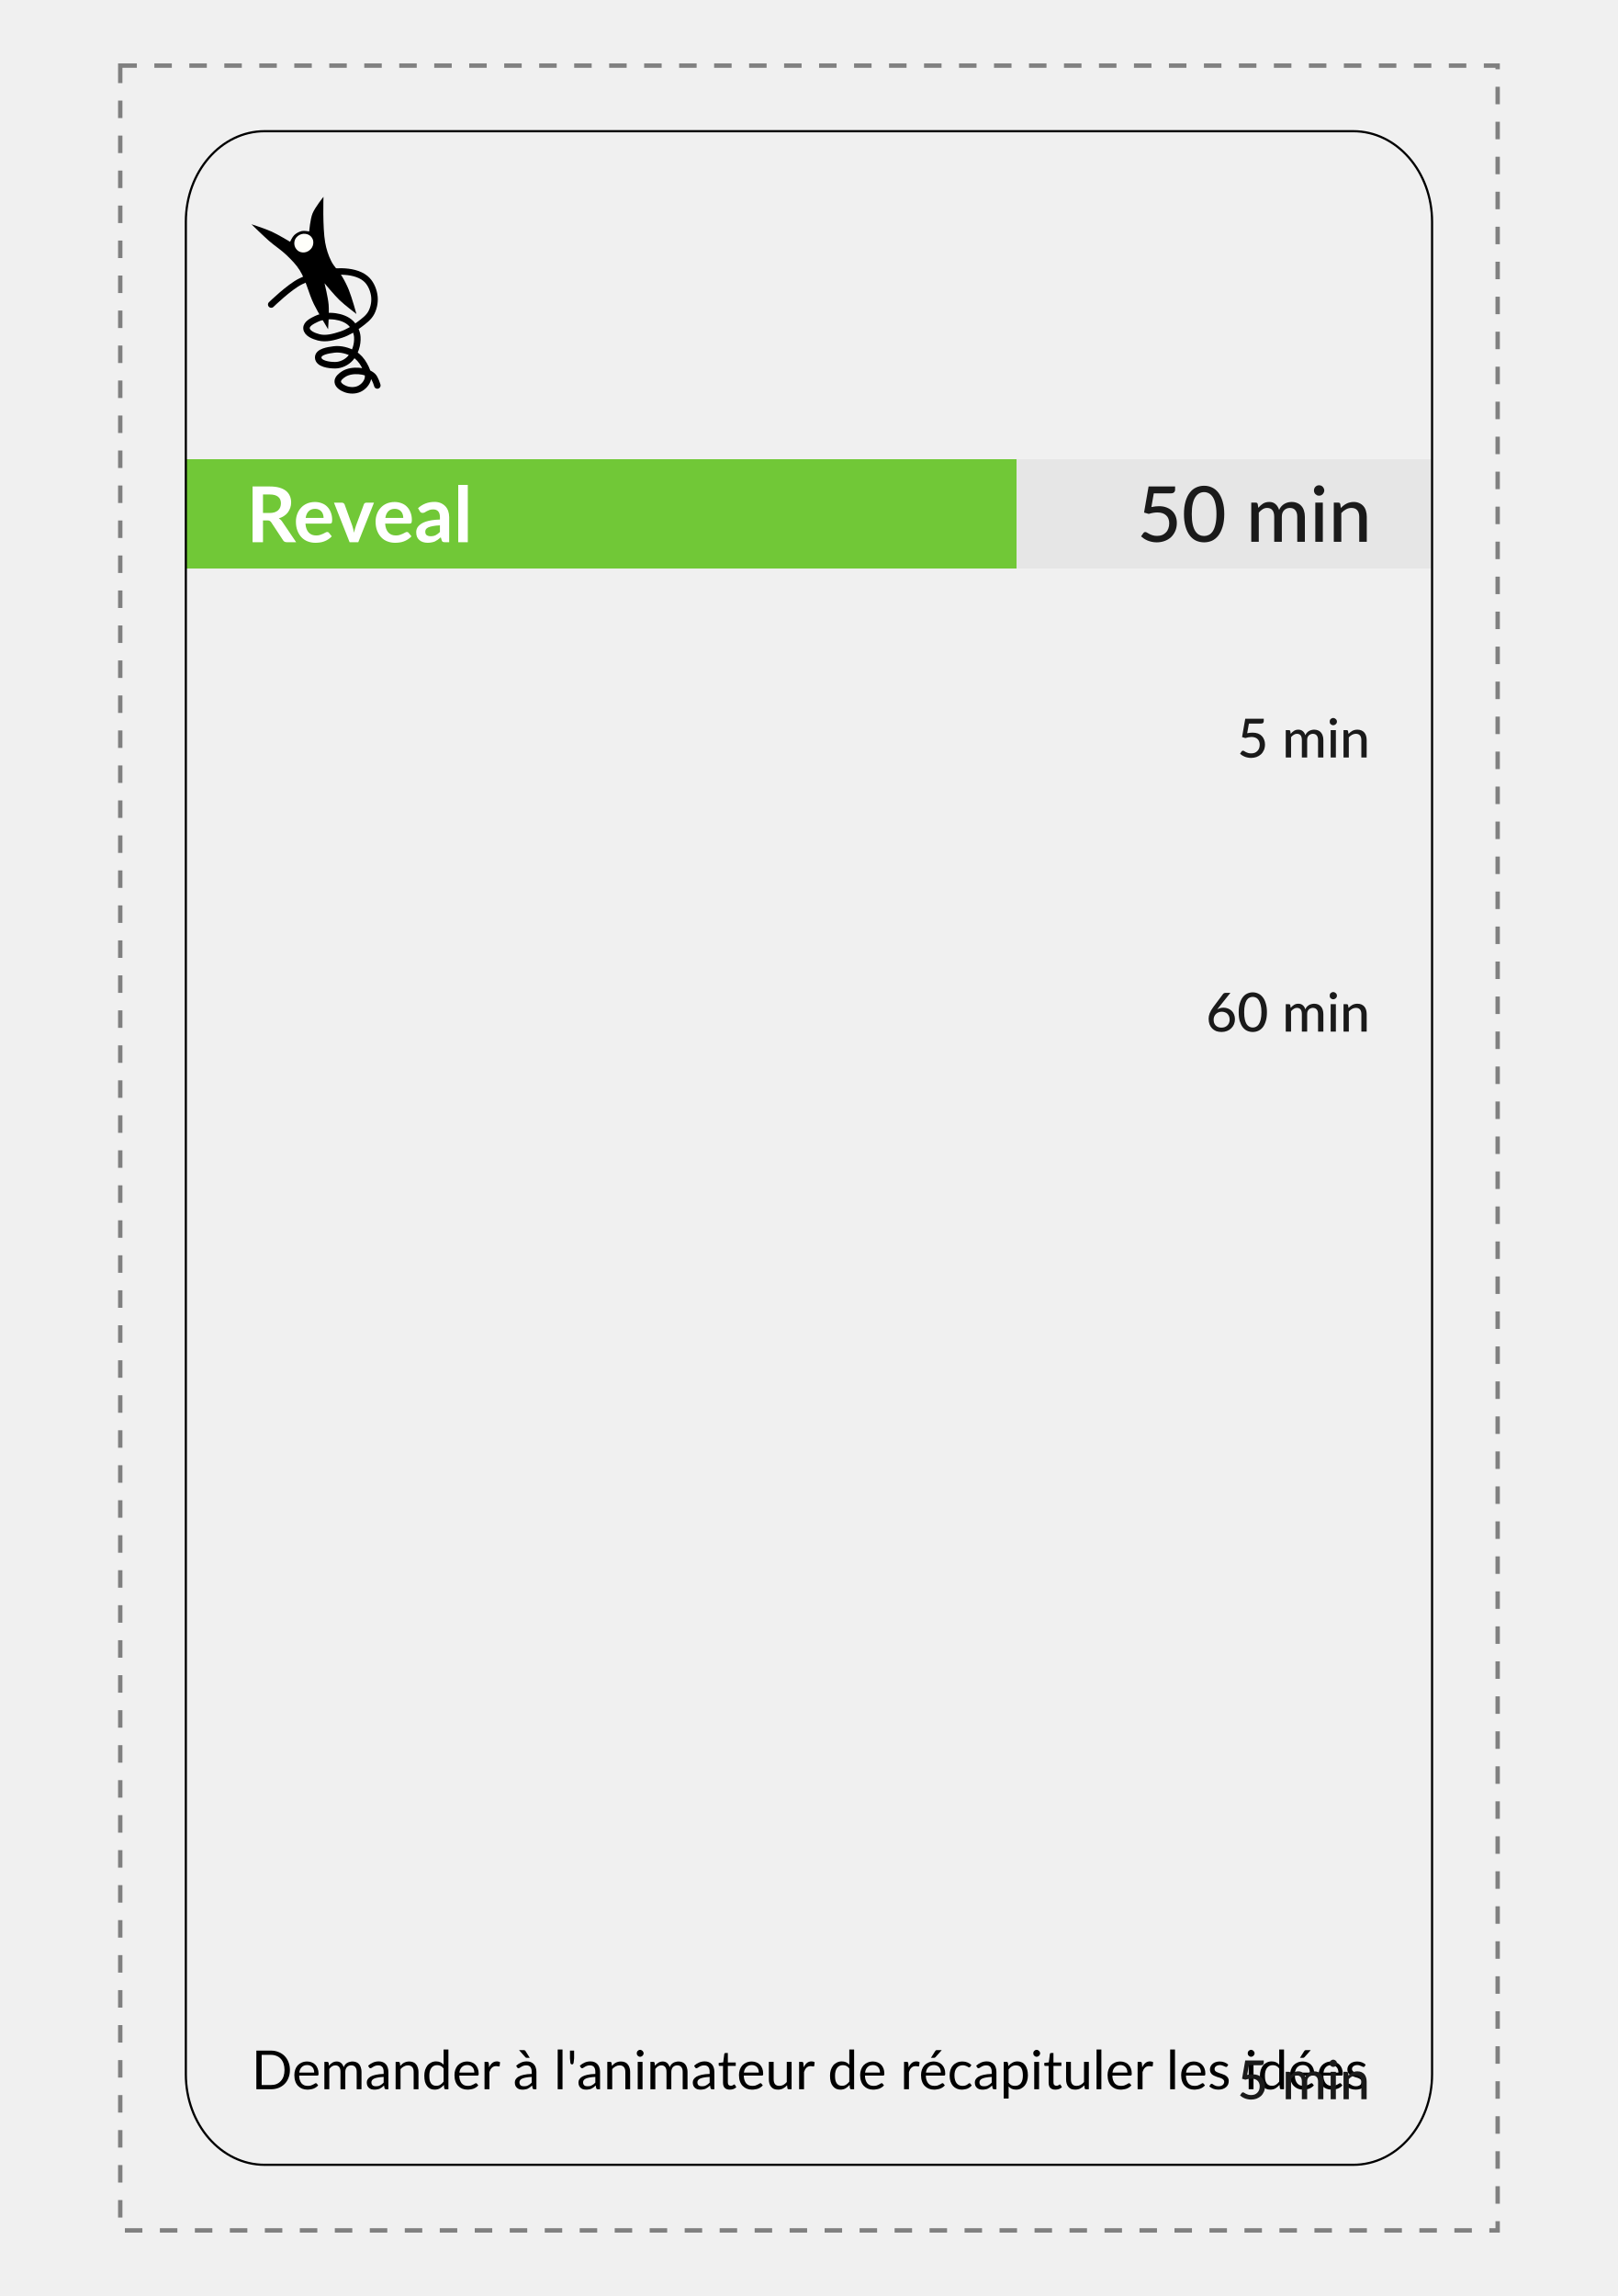
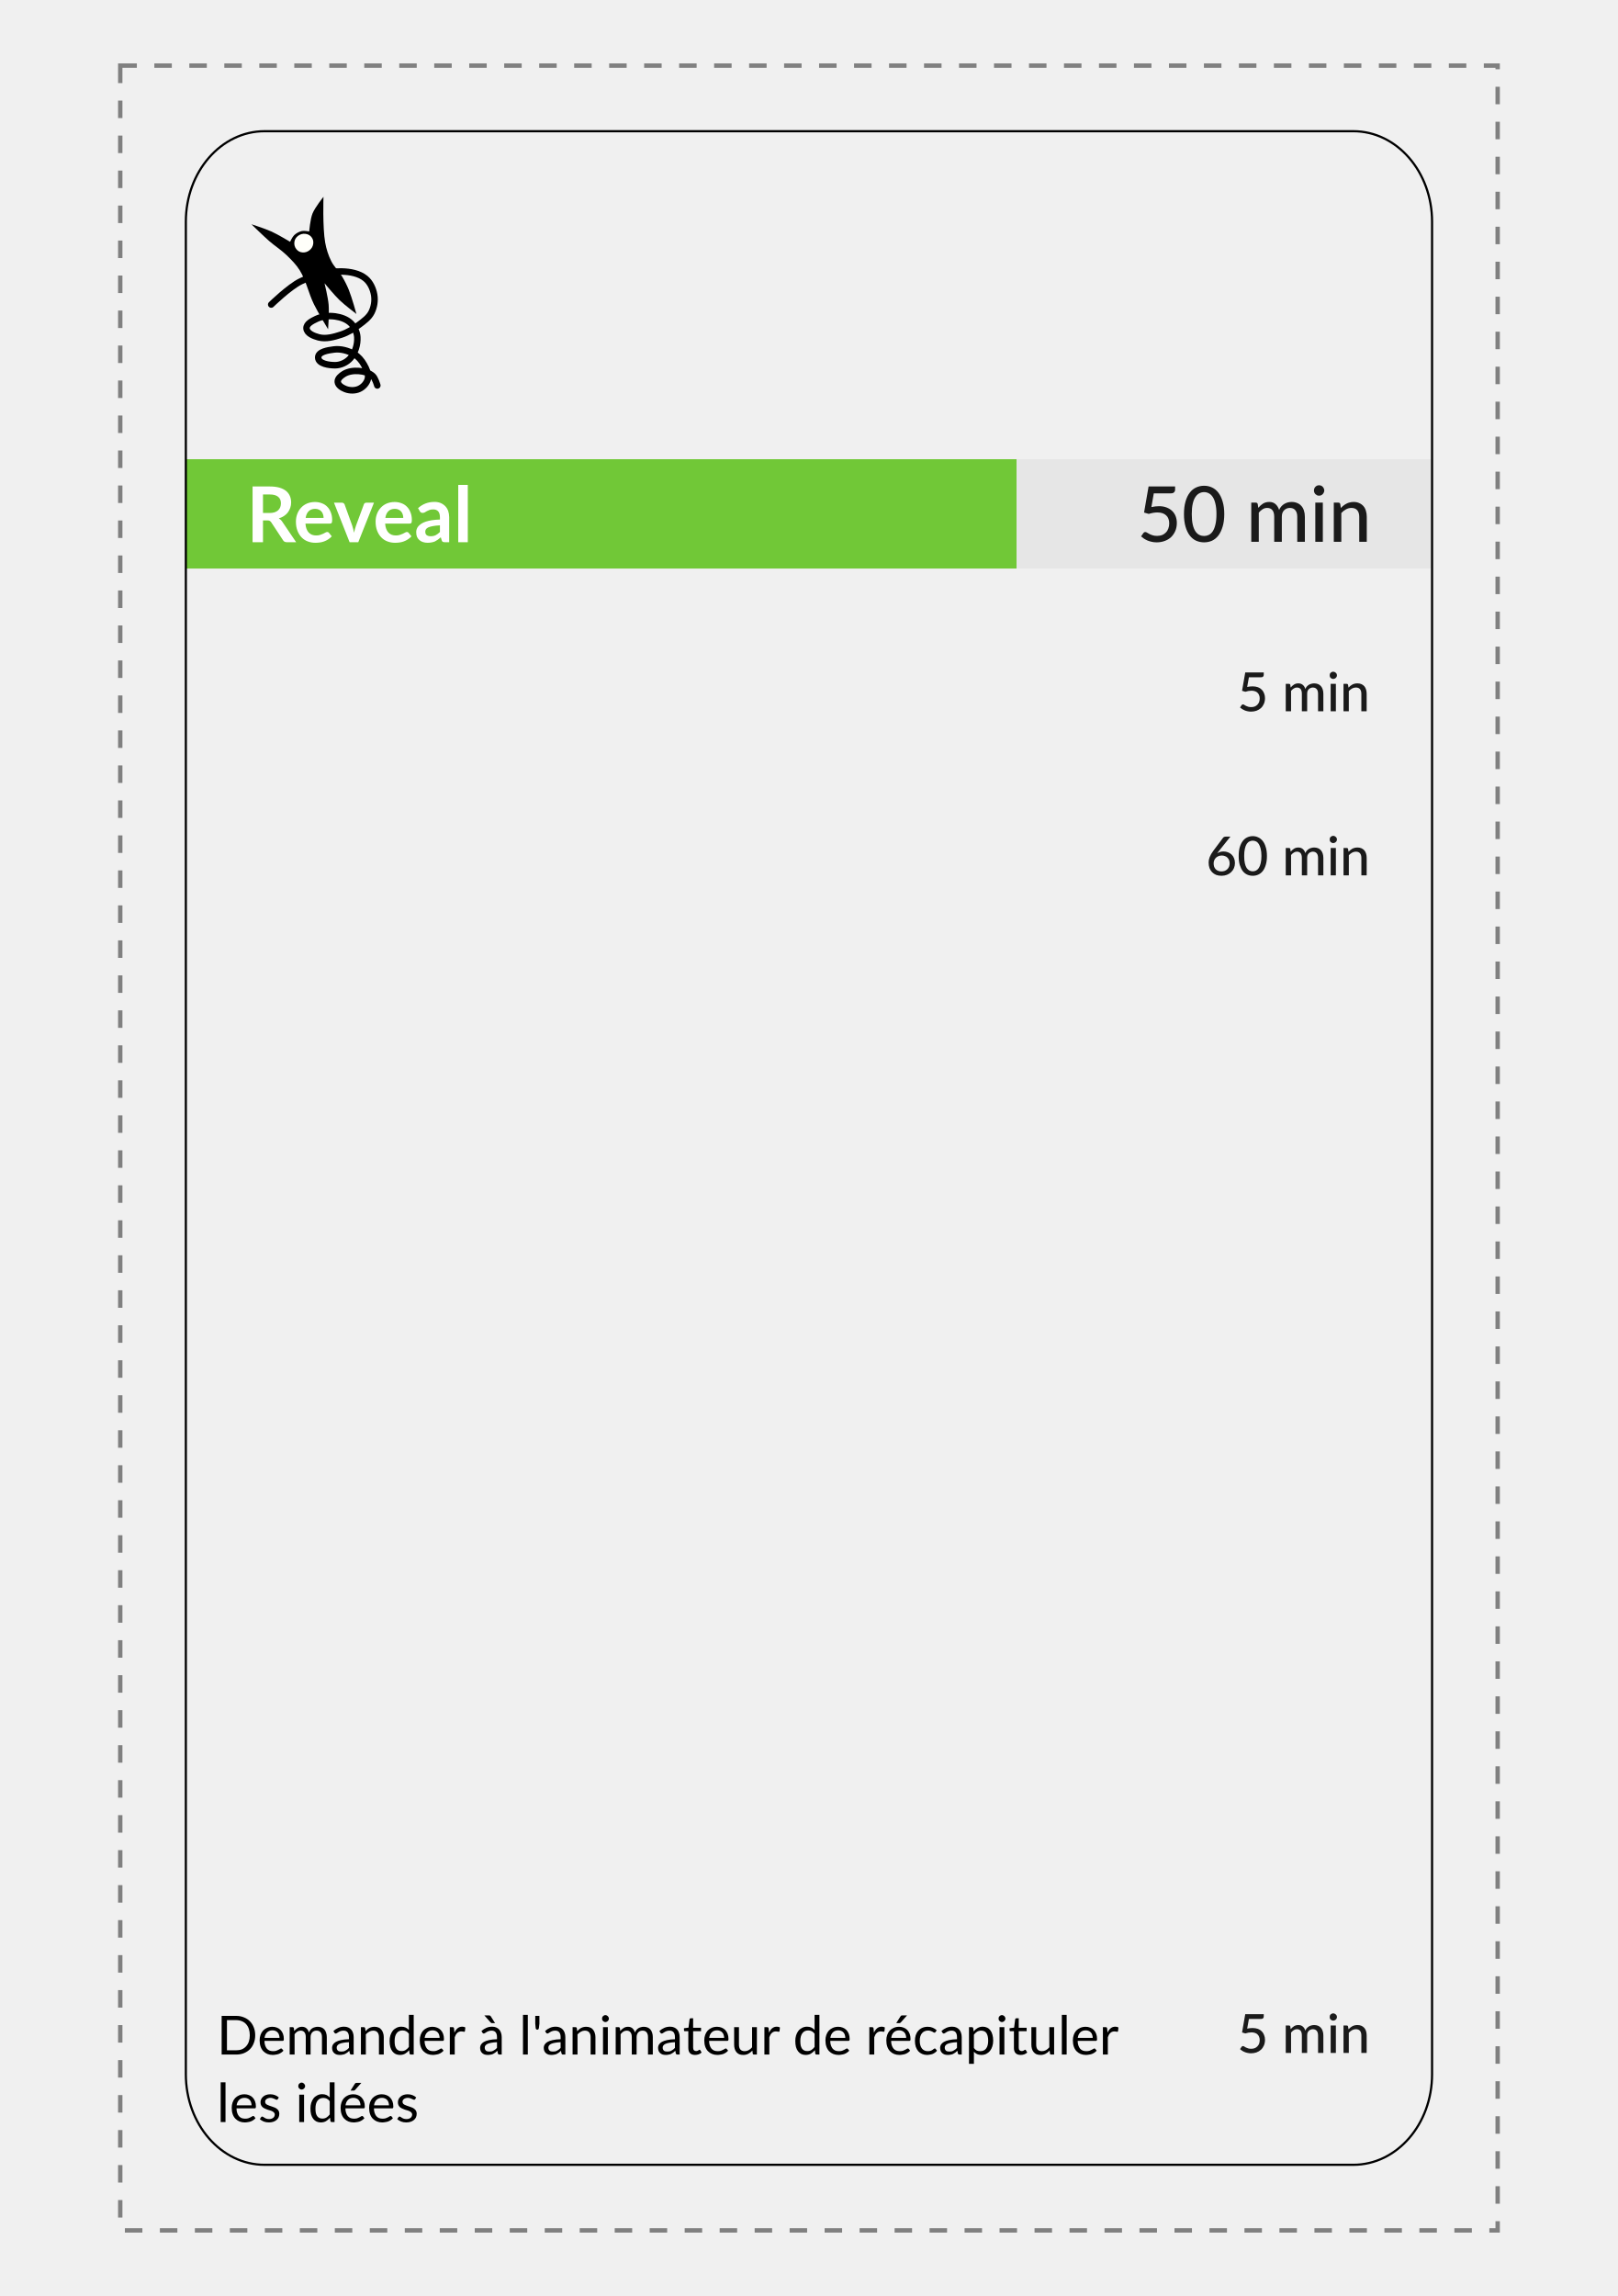
<svg xmlns="http://www.w3.org/2000/svg" xmlns:xlink="http://www.w3.org/1999/xlink" width="74mm" height="105mm" viewBox="0 0 262.205 372.047" id="svg2" version="1.1" enable-background="new">
  <defs id="defs4" />
  <g id="layer1" transform="translate(0,-680.315)" style="display:inline">
    <path style="fill:none;fill-rule:evenodd;stroke:#808080;stroke-width:0.709;stroke-linecap:butt;stroke-linejoin:miter;stroke-miterlimit:4;stroke-dasharray:2.835, 2.835;stroke-dashoffset:0;stroke-opacity:1" d="m 19.488,690.945 0,350.787 223.228,0 0,-350.787 z" id="path3350" transform="translate(4.3385302e-7,8.6660179e-6)" />
  </g>
  <g id="layer2" style="display:inline">
    <path style="fill:none;fill-opacity:1;stroke:none;stroke-width:0.709;stroke-miterlimit:4;stroke-dasharray:2.835, 2.835;stroke-dashoffset:0;stroke-opacity:1" d="m 42.884,21.259 c -7.071,0 -12.766,6.545 -12.766,14.674 l 0,38.477 201.969,0 0,-38.477 c 0,-8.129 -5.692,-14.674 -12.764,-14.674 l -176.439,0 z" id="rect4195-3" />
  </g>
  <g id="layer8" style="display:inline">
    <rect style="display:inline;fill:#71c837;fill-opacity:1;stroke:none;stroke-width:1;stroke-miterlimit:4;stroke-dasharray:none;stroke-dashoffset:0;stroke-opacity:1" id="rect4178" width="134.646" height="17.717" x="30.118" y="74.409" />
-     <text xml:space="preserve" style="font-style:normal;font-weight:normal;font-size:11.25px;line-height:125%;font-family:sans-serif;letter-spacing:0px;word-spacing:0px;display:inline;fill:#000000;fill-opacity:1;stroke:none;stroke-width:1px;stroke-linecap:butt;stroke-linejoin:miter;stroke-opacity:1" x="39.935" y="87.861" id="text4180">
-       <tspan id="tspan4182" x="39.935" y="87.861" style="font-style:normal;font-variant:normal;font-weight:bold;font-stretch:normal;font-size:12.5px;font-family:Lato;-inkscape-font-specification:'Lato Bold';fill:#ffffff">Reveal</tspan>
+     <text xml:space="preserve" style="font-style:normal;font-weight:normal;line-height:0%;font-family:sans-serif;letter-spacing:0px;word-spacing:0px;display:inline;fill:#000000;fill-opacity:1;stroke:none;stroke-width:1px;stroke-linecap:butt;stroke-linejoin:miter;stroke-opacity:1" x="39.935" y="87.861" id="text4180">
+       <tspan id="tspan4182" x="39.935" y="87.861" style="font-style:normal;font-variant:normal;font-weight:bold;font-stretch:normal;font-size:12.5px;line-height:1.25;font-family:Lato;-inkscape-font-specification:'Lato Bold';fill:#ffffff">Reveal</tspan>
    </text>
    <rect y="74.409" x="164.764" height="17.717" width="67.323" id="rect4191" style="display:inline;fill:#e6e6e6;fill-opacity:1;stroke:none;stroke-width:1;stroke-miterlimit:4;stroke-dasharray:none;stroke-dashoffset:0;stroke-opacity:1" />
-     <text xml:space="preserve" style="font-style:normal;font-weight:normal;font-size:12.5px;line-height:125%;font-family:sans-serif;letter-spacing:0px;word-spacing:0px;fill:#1a1a1a;fill-opacity:1;stroke:none;stroke-width:1px;stroke-linecap:butt;stroke-linejoin:miter;stroke-opacity:1" x="184.268" y="87.79" id="text4193">
-       <tspan id="tspan4195" x="184.268" y="87.79" style="font-style:normal;font-variant:normal;font-weight:500;font-stretch:normal;font-size:12.5px;font-family:Lato;-inkscape-font-specification:'Lato Medium';fill:#1a1a1a">50 min</tspan>
+     <text xml:space="preserve" style="font-style:normal;font-weight:normal;line-height:0%;font-family:sans-serif;letter-spacing:0px;word-spacing:0px;fill:#1a1a1a;fill-opacity:1;stroke:none;stroke-width:1px;stroke-linecap:butt;stroke-linejoin:miter;stroke-opacity:1" x="184.268" y="87.79" id="text4193">
+       <tspan id="tspan4195" x="184.268" y="87.79" style="font-style:normal;font-variant:normal;font-weight:500;font-stretch:normal;font-size:12.5px;line-height:1.25;font-family:Lato;-inkscape-font-specification:'Lato Medium';fill:#1a1a1a">50 min</tspan>
    </text>
  </g>
  <g id="layer7">
    <path style="fill:none;fill-rule:evenodd;stroke:none;stroke-width:1px;stroke-linecap:butt;stroke-linejoin:miter;stroke-opacity:1" d="m 99.213,31.89 0,31.89 122.244,0 0,-31.89 z" id="path4300" />
-     <flowRoot xml:space="preserve" style="font-style:normal;font-weight:normal;font-size:12.5px;line-height:125%;font-family:sans-serif;text-align:end;letter-spacing:0px;word-spacing:0px;text-anchor:end;fill:#000000;fill-opacity:1;stroke:none;stroke-width:1px;stroke-linecap:butt;stroke-linejoin:miter;stroke-opacity:1" id="flowRoot4271" transform="translate(-3.4125e-4,-2.155809)">
+     <flowRoot xml:space="preserve" style="font-style:normal;font-weight:normal;line-height:0.01%;font-family:sans-serif;text-align:end;letter-spacing:0px;word-spacing:0px;text-anchor:end;fill:#000000;fill-opacity:1;stroke:none;stroke-width:1px;stroke-linecap:butt;stroke-linejoin:miter;stroke-opacity:1" id="flowRoot4271" transform="translate(-3.4125e-4,-2.155809)">
      <flowRegion id="flowRegion4273">
        <use x="0" y="0" xlink:href="#path4300" id="use4275" width="100%" height="100%" />
      </flowRegion>
-       <flowPara style="font-style:normal;font-variant:normal;font-weight:bold;font-stretch:normal;font-size:13.375px;font-family:Roboto;-inkscape-font-specification:'Roboto Bold';text-align:end;text-anchor:end" id="flowPara4277">Discovery &amp; Action Dialog</flowPara>
+       <flowPara style="font-style:normal;font-variant:normal;font-weight:bold;font-stretch:normal;font-size:13.375px;line-height:1.25;font-family:Roboto;-inkscape-font-specification:'Roboto Bold';text-align:end;text-anchor:end" id="flowPara4277">Discovery &amp; Action Dialog</flowPara>
    </flowRoot>
  </g>
  <g id="layer6" style="display:inline">
    <path style="fill:none;fill-rule:evenodd;stroke:none;stroke-width:1px;stroke-linecap:butt;stroke-linejoin:miter;stroke-opacity:1" d="m 40.748,31.89 0,31.89 53.15,0 0,-31.89 z" id="path4213" />
    <g transform="matrix(0.7710913,0,0,0.7710913,-63.51968,4.570361)" id="layer13">
      <g id="g4728">
        <path style="fill:none;fill-opacity:1;stroke:#000000;stroke-width:1.365;stroke-linecap:round;stroke-linejoin:miter;stroke-miterlimit:4;stroke-dasharray:none;stroke-opacity:1" d="m 139.379,58.067 c 0,0 3.827,-3.722 6.189,-4.866 2.668,-1.292 5.683,-2.155 8.646,-2.079 1.724,0.044 3.624,0.376 4.961,1.465 1.011,0.823 1.623,2.164 1.843,3.449 0.209,1.225 -0.005,2.577 -0.567,3.685 -0.544,1.073 -1.591,1.827 -2.551,2.551 -1.165,0.879 -2.439,1.676 -3.827,2.126 -1.509,0.489 -3.191,0.973 -4.725,0.567 -1.023,-0.271 -2.485,-0.834 -2.551,-1.89 -0.06,-0.956 1.215,-1.571 2.079,-1.984 1.204,-0.576 2.648,-0.706 3.969,-0.52 1.173,0.165 2.411,0.591 3.26,1.417 0.773,0.752 1.306,1.853 1.37,2.929 0.093,1.556 -0.427,3.278 -1.465,4.441 -0.774,0.868 -2.003,1.457 -3.166,1.465 -1.311,0.008 -3.555,-0.296 -3.591,-1.606 -0.034,-1.239 2.078,-1.544 3.307,-1.701 1.425,-0.182 2.958,0.232 4.205,0.945 0.9,0.514 1.62,1.364 2.126,2.268 0.495,0.883 1.021,1.941 0.803,2.929 -0.2,0.906 -0.957,1.729 -1.795,2.126 -0.882,0.418 -2.019,0.4 -2.929,0.047 -0.686,-0.266 -1.548,-0.779 -1.606,-1.512 -0.055,-0.694 0.684,-1.287 1.276,-1.654 0.912,-0.566 2.088,-0.707 3.158,-0.628 1.026,0.076 2.139,0.356 2.906,1.042 0.552,0.494 0.976,1.996 0.976,1.996" id="path4719" />
        <path style="fill:#000000;fill-opacity:1;stroke:none;stroke-width:0.265px;stroke-linecap:butt;stroke-linejoin:miter;stroke-opacity:1" d="m 151.332,63.264 c 0,0 0.258,-3.454 0.114,-5.172 -0.128,-1.52 -0.861,-4.494 -0.861,-4.494 0,0 2.019,2.456 3.163,3.554 1.1,1.056 3.538,2.899 3.538,2.899 0,0 -0.934,-3.421 -1.598,-5.061 -0.392,-0.968 -0.867,-1.906 -1.404,-2.802 -0.68,-1.135 -1.697,-2.058 -2.29,-3.24 -0.616,-1.229 -1.036,-2.568 -1.276,-3.922 -0.559,-3.152 -0.353,-9.597 -0.353,-9.597 0,0 -1.792,2.223 -2.315,3.53 -0.473,1.18 -0.687,3.752 -0.687,3.752 0,0 -1.037,-0.197 -1.539,-0.086 -0.595,0.131 -1.168,0.444 -1.612,0.861 -0.399,0.375 -0.865,1.398 -0.865,1.398 0,0 -2.543,-1.533 -3.891,-2.146 -1.368,-0.621 -4.235,-1.54 -4.235,-1.54 0,0 2.422,2.378 3.697,3.496 1.202,1.054 2.573,1.911 3.721,3.024 1.002,0.971 2.005,1.979 2.74,3.166 1.355,2.187 1.844,4.812 2.977,7.122 0.886,1.808 2.977,5.256 2.977,5.256 z" id="path4721" />
        <path style="fill:#fffffa;fill-opacity:1;stroke:none;stroke-width:0.265px;stroke-linecap:butt;stroke-linejoin:miter;stroke-opacity:1" d="m 144.459,44.268 c 0.266,-0.479 0.775,-0.857 1.303,-1.002 0.503,-0.139 1.099,-0.072 1.554,0.184 0.401,0.225 0.731,0.642 0.852,1.086 0.133,0.488 0.048,1.063 -0.2,1.503 -0.263,0.466 -0.742,0.845 -1.253,1.002 -0.47,0.144 -1.035,0.112 -1.47,-0.117 -0.438,-0.23 -0.793,-0.679 -0.935,-1.153 -0.145,-0.482 -0.094,-1.063 0.15,-1.503 z" id="path4723" />
      </g>
    </g>
  </g>
  <g id="layer5" style="display:inline">
    <rect style="fill:none;fill-opacity:1;stroke:#000000;stroke-width:0.354;stroke-miterlimit:4;stroke-dasharray:none;stroke-dashoffset:0;stroke-opacity:1" id="rect4187" width="201.969" height="329.528" x="30.118" y="21.26" ry="14.674" rx="12.764" />
  </g>
  <g id="layer9" style="display:inline">
-     <text xml:space="preserve" style="font-style:normal;font-weight:normal;font-size:12.5px;line-height:125%;font-family:sans-serif;letter-spacing:0px;word-spacing:0px;fill:#000000;fill-opacity:1;stroke:none;stroke-width:1px;stroke-linecap:butt;stroke-linejoin:miter;stroke-opacity:1" x="-62.225" y="132.692" id="text6165">
-       <tspan id="tspan6167" x="-62.225" y="132.692" />
+     <text xml:space="preserve" style="font-style:normal;font-weight:normal;line-height:0%;font-family:sans-serif;letter-spacing:0px;word-spacing:0px;fill:#000000;fill-opacity:1;stroke:none;stroke-width:1px;stroke-linecap:butt;stroke-linejoin:miter;stroke-opacity:1" x="-62.225" y="132.692" id="text6165">
+       <tspan id="tspan6167" x="-62.225" y="132.692" style="font-size:12.5px;line-height:1.25"> </tspan>
    </text>
-     <path style="fill:none;fill-rule:evenodd;stroke:none;stroke-width:1px;stroke-linecap:butt;stroke-linejoin:miter;stroke-opacity:1" d="m 40.748,102.756 0,237.402 143.504,0 0,-237.402 -143.504,0" id="path4245" />
-     <flowRoot xml:space="preserve" style="font-style:normal;font-weight:normal;font-size:8.75px;line-height:125%;font-family:sans-serif;letter-spacing:0px;word-spacing:0px;fill:#000000;fill-opacity:1;stroke:none;stroke-width:1px;stroke-linecap:butt;stroke-linejoin:miter;stroke-opacity:1" id="flowRoot4251">
+     <path style="fill:none;fill-rule:evenodd;stroke:none;stroke-width:0.473px;stroke-linecap:butt;stroke-linejoin:miter;stroke-opacity:1" d="m 33.717,96.193 v 45.214 H 202.064 V 96.193 H 33.717" id="path4245" />
+     <flowRoot xml:space="preserve" style="font-style:normal;font-weight:normal;line-height:0.01%;font-family:sans-serif;letter-spacing:0px;word-spacing:0px;fill:#000000;fill-opacity:1;stroke:none;stroke-width:1px;stroke-linecap:butt;stroke-linejoin:miter;stroke-opacity:1" id="flowRoot4251">
      <flowRegion id="flowRegion4253">
        <use x="0" y="0" xlink:href="#path4245" id="use4255" width="100%" height="100%" />
      </flowRegion>
-       <flowPara id="flowPara4257" style="font-style:normal;font-variant:normal;font-weight:bold;font-stretch:normal;font-family:Roboto;-inkscape-font-specification:'Roboto Bold';fill:#999999;fill-opacity:1">Invitation et étapes</flowPara>
-       <flowPara style="font-style:normal;font-variant:normal;font-weight:normal;font-stretch:normal;font-size:8.75px;font-family:Lato;-inkscape-font-specification:Lato;fill:#1a1a1a;fill-opacity:1" id="flowPara4672">Indiquer l'objectif de l'initiative discutée et du DAD et inviter à un bref tour de table.</flowPara>
+       <flowPara id="flowPara4257" style="font-style:normal;font-variant:normal;font-weight:bold;font-stretch:normal;font-size:8.75px;line-height:1.25;font-family:Roboto;-inkscape-font-specification:'Roboto Bold';fill:#999999;fill-opacity:1">Invitation et étapes</flowPara>
+       <flowPara style="font-style:normal;font-variant:normal;font-weight:normal;font-stretch:normal;font-size:8.75px;line-height:1.25;font-family:Lato;-inkscape-font-specification:Lato;fill:#1a1a1a;fill-opacity:1" id="flowPara4672">Indiquer l'objectif de l'initiative discutée et du DAD et inviter à un bref tour de table.</flowPara>
    </flowRoot>
-     <text xml:space="preserve" style="font-style:normal;font-weight:normal;font-size:8.75px;line-height:125%;font-family:sans-serif;letter-spacing:0px;word-spacing:0px;fill:#000000;fill-opacity:1;stroke:none;stroke-width:1px;stroke-linecap:butt;stroke-linejoin:miter;stroke-opacity:1" x="93.898" y="183.547" id="text4267">
-       <tspan id="tspan4269" x="93.898" y="183.547" />
+     <text xml:space="preserve" style="font-style:normal;font-weight:normal;line-height:0%;font-family:sans-serif;letter-spacing:0px;word-spacing:0px;fill:#000000;fill-opacity:1;stroke:none;stroke-width:1px;stroke-linecap:butt;stroke-linejoin:miter;stroke-opacity:1" x="93.898" y="183.547" id="text4267">
+       <tspan id="tspan4269" x="93.898" y="183.547" style="font-size:8.75px;line-height:1.25"> </tspan>
    </text>
-     <text xml:space="preserve" style="font-style:normal;font-weight:normal;font-size:8.75px;line-height:125%;font-family:sans-serif;letter-spacing:0px;word-spacing:0px;fill:#000000;fill-opacity:1;stroke:none;stroke-width:1px;stroke-linecap:butt;stroke-linejoin:miter;stroke-opacity:1" x="40.75" y="338.547" id="text4752">
-       <tspan id="tspan4754" x="40.75" y="338.547" style="font-style:normal;font-variant:normal;font-weight:normal;font-stretch:normal;font-size:8.75px;font-family:Lato;-inkscape-font-specification:Lato">Demander à l'animateur de récapituler les idées</tspan>
+     <text xml:space="preserve" style="font-style:normal;font-weight:normal;line-height:0%;font-family:sans-serif;letter-spacing:0px;word-spacing:0px;fill:#000000;fill-opacity:1;stroke:none;stroke-width:1px;stroke-linecap:butt;stroke-linejoin:miter;stroke-opacity:1" x="35.125" y="332.922" id="text4752">
+       <tspan x="35.125" y="332.922" style="font-style:normal;font-variant:normal;font-weight:normal;font-stretch:normal;font-size:8.75px;line-height:1.25;font-family:Lato;-inkscape-font-specification:Lato" id="tspan1">Demander à l'animateur de récapituler </tspan>
+       <tspan x="35.125" y="343.86" style="font-style:normal;font-variant:normal;font-weight:normal;font-stretch:normal;font-size:8.75px;line-height:1.25;font-family:Lato;-inkscape-font-specification:Lato" id="tspan2">les idées</tspan>
    </text>
  </g>
  <g id="layer4" style="display:inline">
-     <text id="text4227" y="122.749" x="200.497" style="font-style:normal;font-weight:normal;font-size:8.75px;line-height:125%;font-family:sans-serif;letter-spacing:0px;word-spacing:0px;fill:#1a1a1a;fill-opacity:1;stroke:none;stroke-width:1px;stroke-linecap:butt;stroke-linejoin:miter;stroke-opacity:1" xml:space="preserve">
-       <tspan style="font-style:normal;font-variant:normal;font-weight:500;font-stretch:normal;font-family:Lato;-inkscape-font-specification:'Lato Medium';fill:#1a1a1a" y="122.749" x="200.497" id="tspan4229">5 min</tspan>
+     <text id="text4227" y="115.249" x="200.497" style="font-style:normal;font-weight:normal;line-height:0%;font-family:sans-serif;letter-spacing:0px;word-spacing:0px;fill:#1a1a1a;fill-opacity:1;stroke:none;stroke-width:1px;stroke-linecap:butt;stroke-linejoin:miter;stroke-opacity:1" xml:space="preserve">
+       <tspan style="font-style:normal;font-variant:normal;font-weight:500;font-stretch:normal;font-size:8.75px;line-height:1.25;font-family:Lato;-inkscape-font-specification:'Lato Medium';fill:#1a1a1a" y="115.249" x="200.497" id="tspan4229">5 min</tspan>
    </text>
-     <text id="text4231" y="167.16" x="195.421" style="font-style:normal;font-weight:normal;font-size:8.75px;line-height:125%;font-family:sans-serif;letter-spacing:0px;word-spacing:0px;fill:#1a1a1a;fill-opacity:1;stroke:none;stroke-width:1px;stroke-linecap:butt;stroke-linejoin:miter;stroke-opacity:1" xml:space="preserve">
-       <tspan style="font-style:normal;font-variant:normal;font-weight:500;font-stretch:normal;font-family:Lato;-inkscape-font-specification:'Lato Medium';fill:#1a1a1a" y="167.16" x="195.421" id="tspan4233">60 min</tspan>
+     <text id="text4231" y="141.848" x="195.421" style="font-style:normal;font-weight:normal;line-height:0%;font-family:sans-serif;letter-spacing:0px;word-spacing:0px;fill:#1a1a1a;fill-opacity:1;stroke:none;stroke-width:1px;stroke-linecap:butt;stroke-linejoin:miter;stroke-opacity:1" xml:space="preserve">
+       <tspan style="font-style:normal;font-variant:normal;font-weight:500;font-stretch:normal;font-size:8.75px;line-height:1.25;font-family:Lato;-inkscape-font-specification:'Lato Medium';fill:#1a1a1a" y="141.848" x="195.421" id="tspan4233">60 min</tspan>
    </text>
-     <path style="fill:none;fill-rule:evenodd;stroke:none;stroke-width:1px;stroke-linecap:butt;stroke-linejoin:miter;stroke-opacity:1" d="m 194.882,102.756 0,237.402 26.575,0 0,-237.402 z" id="path4239" />
-     <text xml:space="preserve" style="font-style:normal;font-weight:normal;font-size:8.75px;line-height:125%;font-family:sans-serif;letter-spacing:0px;word-spacing:0px;fill:#1a1a1a;fill-opacity:1;stroke:none;stroke-width:1px;stroke-linecap:butt;stroke-linejoin:miter;stroke-opacity:1" x="200.497" y="340.157" id="text4424">
-       <tspan id="tspan4426" x="200.497" y="340.157" style="font-style:normal;font-variant:normal;font-weight:500;font-stretch:normal;font-family:Lato;-inkscape-font-specification:'Lato Medium';fill:#1a1a1a">5 min</tspan>
+     <path style="fill:none;fill-rule:evenodd;stroke:none;stroke-width:1px;stroke-linecap:butt;stroke-linejoin:miter;stroke-opacity:1" d="m 194.882,102.756 v 237.402 h 26.575 V 102.756 Z" id="path4239" />
+     <text xml:space="preserve" style="font-style:normal;font-weight:normal;line-height:0%;font-family:sans-serif;letter-spacing:0px;word-spacing:0px;fill:#1a1a1a;fill-opacity:1;stroke:none;stroke-width:1px;stroke-linecap:butt;stroke-linejoin:miter;stroke-opacity:1" x="200.497" y="332.657" id="text4424">
+       <tspan id="tspan4426" x="200.497" y="332.657" style="font-style:normal;font-variant:normal;font-weight:500;font-stretch:normal;font-size:8.75px;line-height:1.25;font-family:Lato;-inkscape-font-specification:'Lato Medium';fill:#1a1a1a">5 min</tspan>
    </text>
  </g>
  <g id="layer10" style="display:inline">
-     <text xml:space="preserve" style="font-style:normal;font-weight:normal;font-size:8.75px;line-height:125%;font-family:sans-serif;letter-spacing:0px;word-spacing:0px;fill:#000000;fill-opacity:1;stroke:none;stroke-width:1px;stroke-linecap:butt;stroke-linejoin:miter;stroke-opacity:1" x="-129.401" y="187.139" id="text4392">
-       <tspan id="tspan4394" x="-129.401" y="187.139" />
+     <text xml:space="preserve" style="font-style:normal;font-weight:normal;line-height:0%;font-family:sans-serif;letter-spacing:0px;word-spacing:0px;fill:#000000;fill-opacity:1;stroke:none;stroke-width:1px;stroke-linecap:butt;stroke-linejoin:miter;stroke-opacity:1" x="-129.401" y="187.139" id="text4392">
+       <tspan id="tspan4394" x="-129.401" y="187.139" style="font-size:8.75px;line-height:1.25"> </tspan>
    </text>
-     <path style="fill:none;fill-rule:evenodd;stroke:none;stroke-width:1px;stroke-linecap:butt;stroke-linejoin:miter;stroke-opacity:1" d="m 40.748,122.547 0,217.61 180.709,0 0,-217.61 z" id="path4429" />
-     <flowRoot xml:space="preserve" style="font-style:normal;font-weight:normal;font-size:8.75px;line-height:125%;font-family:sans-serif;letter-spacing:0px;word-spacing:0px;fill:#000000;fill-opacity:1;stroke:none;stroke-width:1px;stroke-linecap:butt;stroke-linejoin:miter;stroke-opacity:1" id="flowRoot4431" transform="translate(0,35)">
+     <path style="fill:none;fill-rule:evenodd;stroke:none;stroke-width:1.018px;stroke-linecap:butt;stroke-linejoin:miter;stroke-opacity:1" d="M 34.186,122.547 V 340.157 H 221.457 V 122.547 Z" id="path4429" />
+     <flowRoot xml:space="preserve" style="font-style:normal;font-weight:normal;line-height:0.01%;font-family:sans-serif;letter-spacing:0px;word-spacing:0px;fill:#000000;fill-opacity:1;stroke:none;stroke-width:1px;stroke-linecap:butt;stroke-linejoin:miter;stroke-opacity:1" id="flowRoot4431" transform="matrix(1.030259,0,0,1,-1.039988,10.15625)">
      <flowRegion id="flowRegion4433">
        <use x="0" y="0" xlink:href="#path4429" id="use4435" width="100%" height="100%" />
      </flowRegion>
-       <flowPara style="line-height:140%" id="flowPara4760">Posez les 7 questions une par une :</flowPara>
-       <flowPara id="flowPara4632" style="line-height:155%">1. Comment savez-vous que le problème existe ?</flowPara>
-       <flowPara id="flowPara4634" style="line-height:155%">2. Comment contribuez-vous à la solution ?</flowPara>
-       <flowPara id="flowPara4636" style="line-height:155%">3. Qu'est-ce qui vous empêche de faire cela ou de prendre ces mesures en permanence ?</flowPara>
-       <flowPara id="flowPara4638" style="line-height:155%">4. Connaissez-vous quelqu'un qui a souvent réussi à résoudre le problème et à surmonter les obstacles ? Qu'est-ce qui a rendu son succès possible ?</flowPara>
-       <flowPara id="flowPara4642" style="line-height:155%">5. Avez-vous des idées ?</flowPara>
-       <flowPara id="flowPara4644" style="line-height:155%">6. Que faut-il faire pour que cela se produise ? Y a-t-il des volontaires ?</flowPara>
-       <flowPara id="flowPara4648" style="line-height:155%">7. Qui d'autre doit être impliqué ?</flowPara>
+       <flowPara style="font-size:8.75px;line-height:140%" id="flowPara4760">Posez les 7 questions une par une :</flowPara>
+       <flowPara id="flowPara4632" style="font-size:8.75px;line-height:155%">1. Comment savez-vous que le problème existe ?</flowPara>
+       <flowPara id="flowPara4634" style="font-size:8.75px;line-height:155%">2. Comment contribuez-vous à la solution ?</flowPara>
+       <flowPara id="flowPara4636" style="font-size:8.75px;line-height:155%">3. Qu'est-ce qui vous empêche de faire cela ou de prendre ces mesures en permanence ?</flowPara>
+       <flowPara id="flowPara4638" style="font-size:8.75px;line-height:155%">4. Connaissez-vous quelqu'un qui a souvent réussi à résoudre le problème et à surmonter les obstacles ? Qu'est-ce qui a rendu son succès possible ?</flowPara>
+       <flowPara id="flowPara4642" style="font-size:8.75px;line-height:155%">5. Avez-vous des idées ?</flowPara>
+       <flowPara id="flowPara4644" style="font-size:8.75px;line-height:155%">6. Que faut-il faire pour que cela se produise ? Y a-t-il des volontaires ?</flowPara>
+       <flowPara id="flowPara4648" style="font-size:8.75px;line-height:155%">7. Qui d'autre doit être impliqué ?</flowPara>
    </flowRoot>
  </g>
-   <text xml:space="preserve" style="font-style:normal;font-weight:normal;font-size:8.75px;line-height:125%;font-family:sans-serif;letter-spacing:0px;word-spacing:0px;fill:#000000;fill-opacity:1;stroke:none;stroke-width:1px;stroke-linecap:butt;stroke-linejoin:miter;stroke-opacity:1" x="293.096" y="257.142" id="text4321">
-     <tspan id="tspan4323" x="293.096" y="257.142" />
+   <text xml:space="preserve" style="font-style:normal;font-weight:normal;line-height:0%;font-family:sans-serif;letter-spacing:0px;word-spacing:0px;fill:#000000;fill-opacity:1;stroke:none;stroke-width:1px;stroke-linecap:butt;stroke-linejoin:miter;stroke-opacity:1" x="293.096" y="257.142" id="text4321">
+     <tspan id="tspan4323" x="293.096" y="257.142" style="font-size:8.75px;line-height:1.25"> </tspan>
  </text>
</svg>
